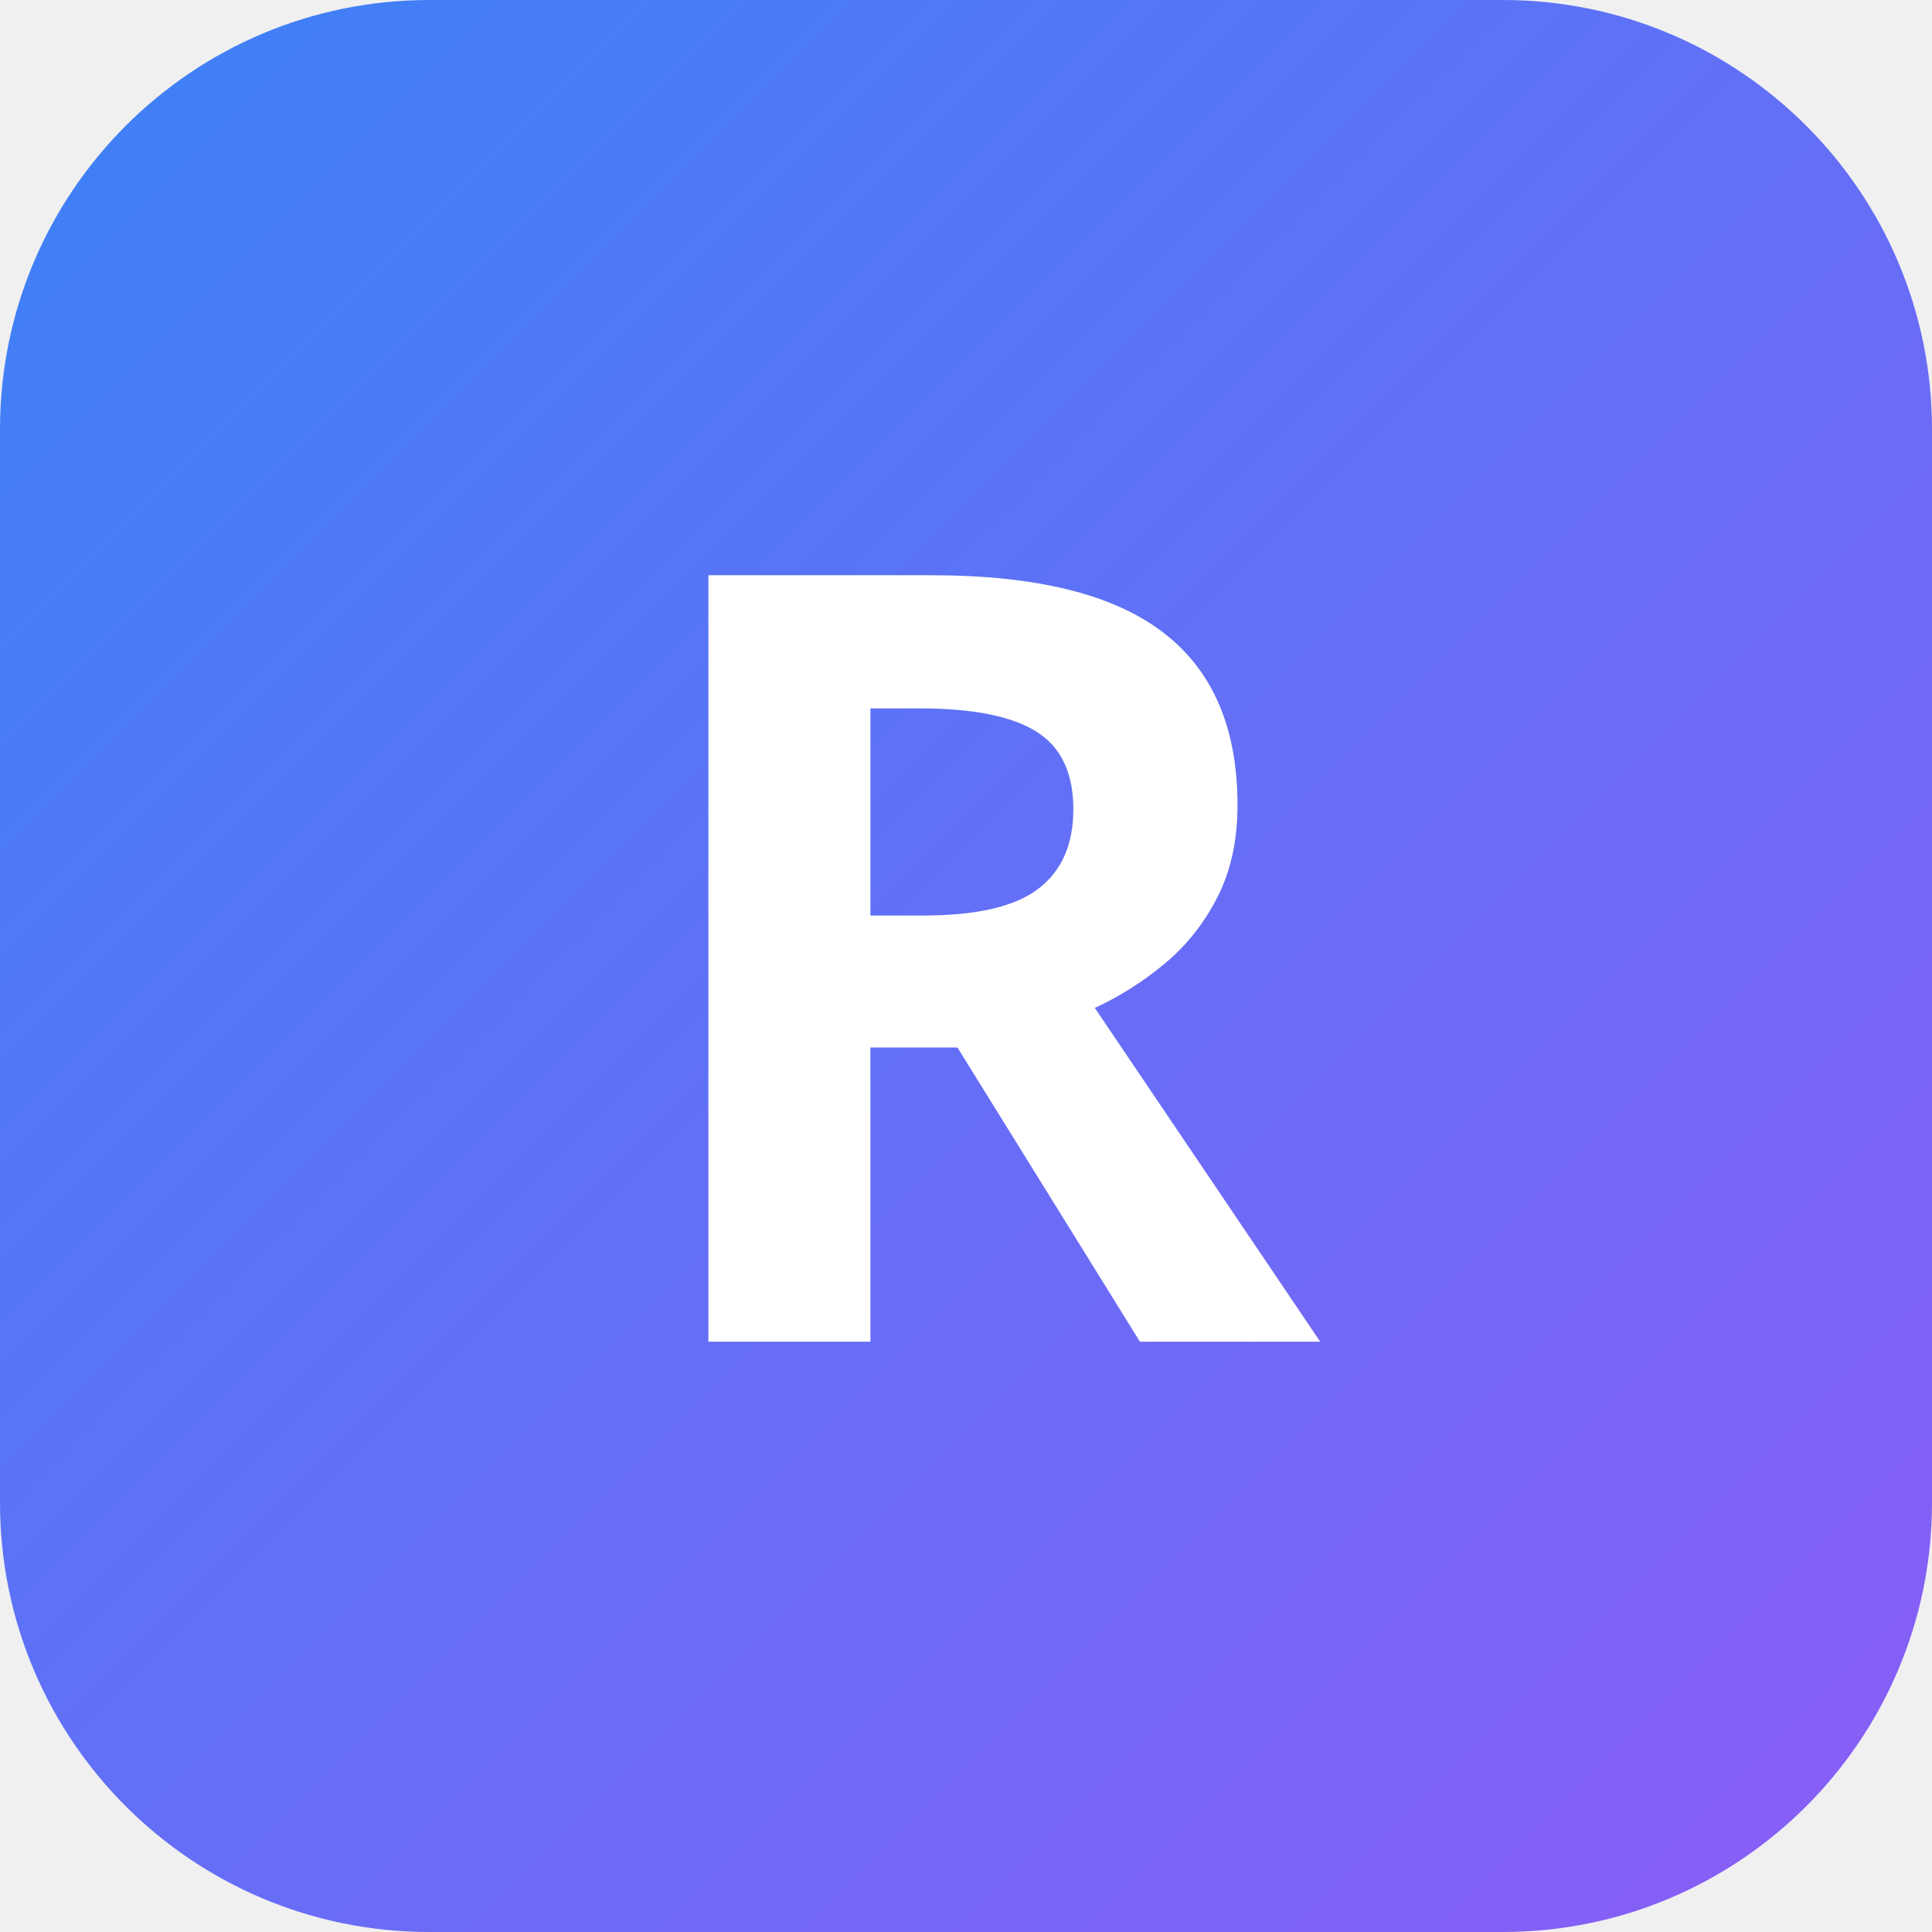
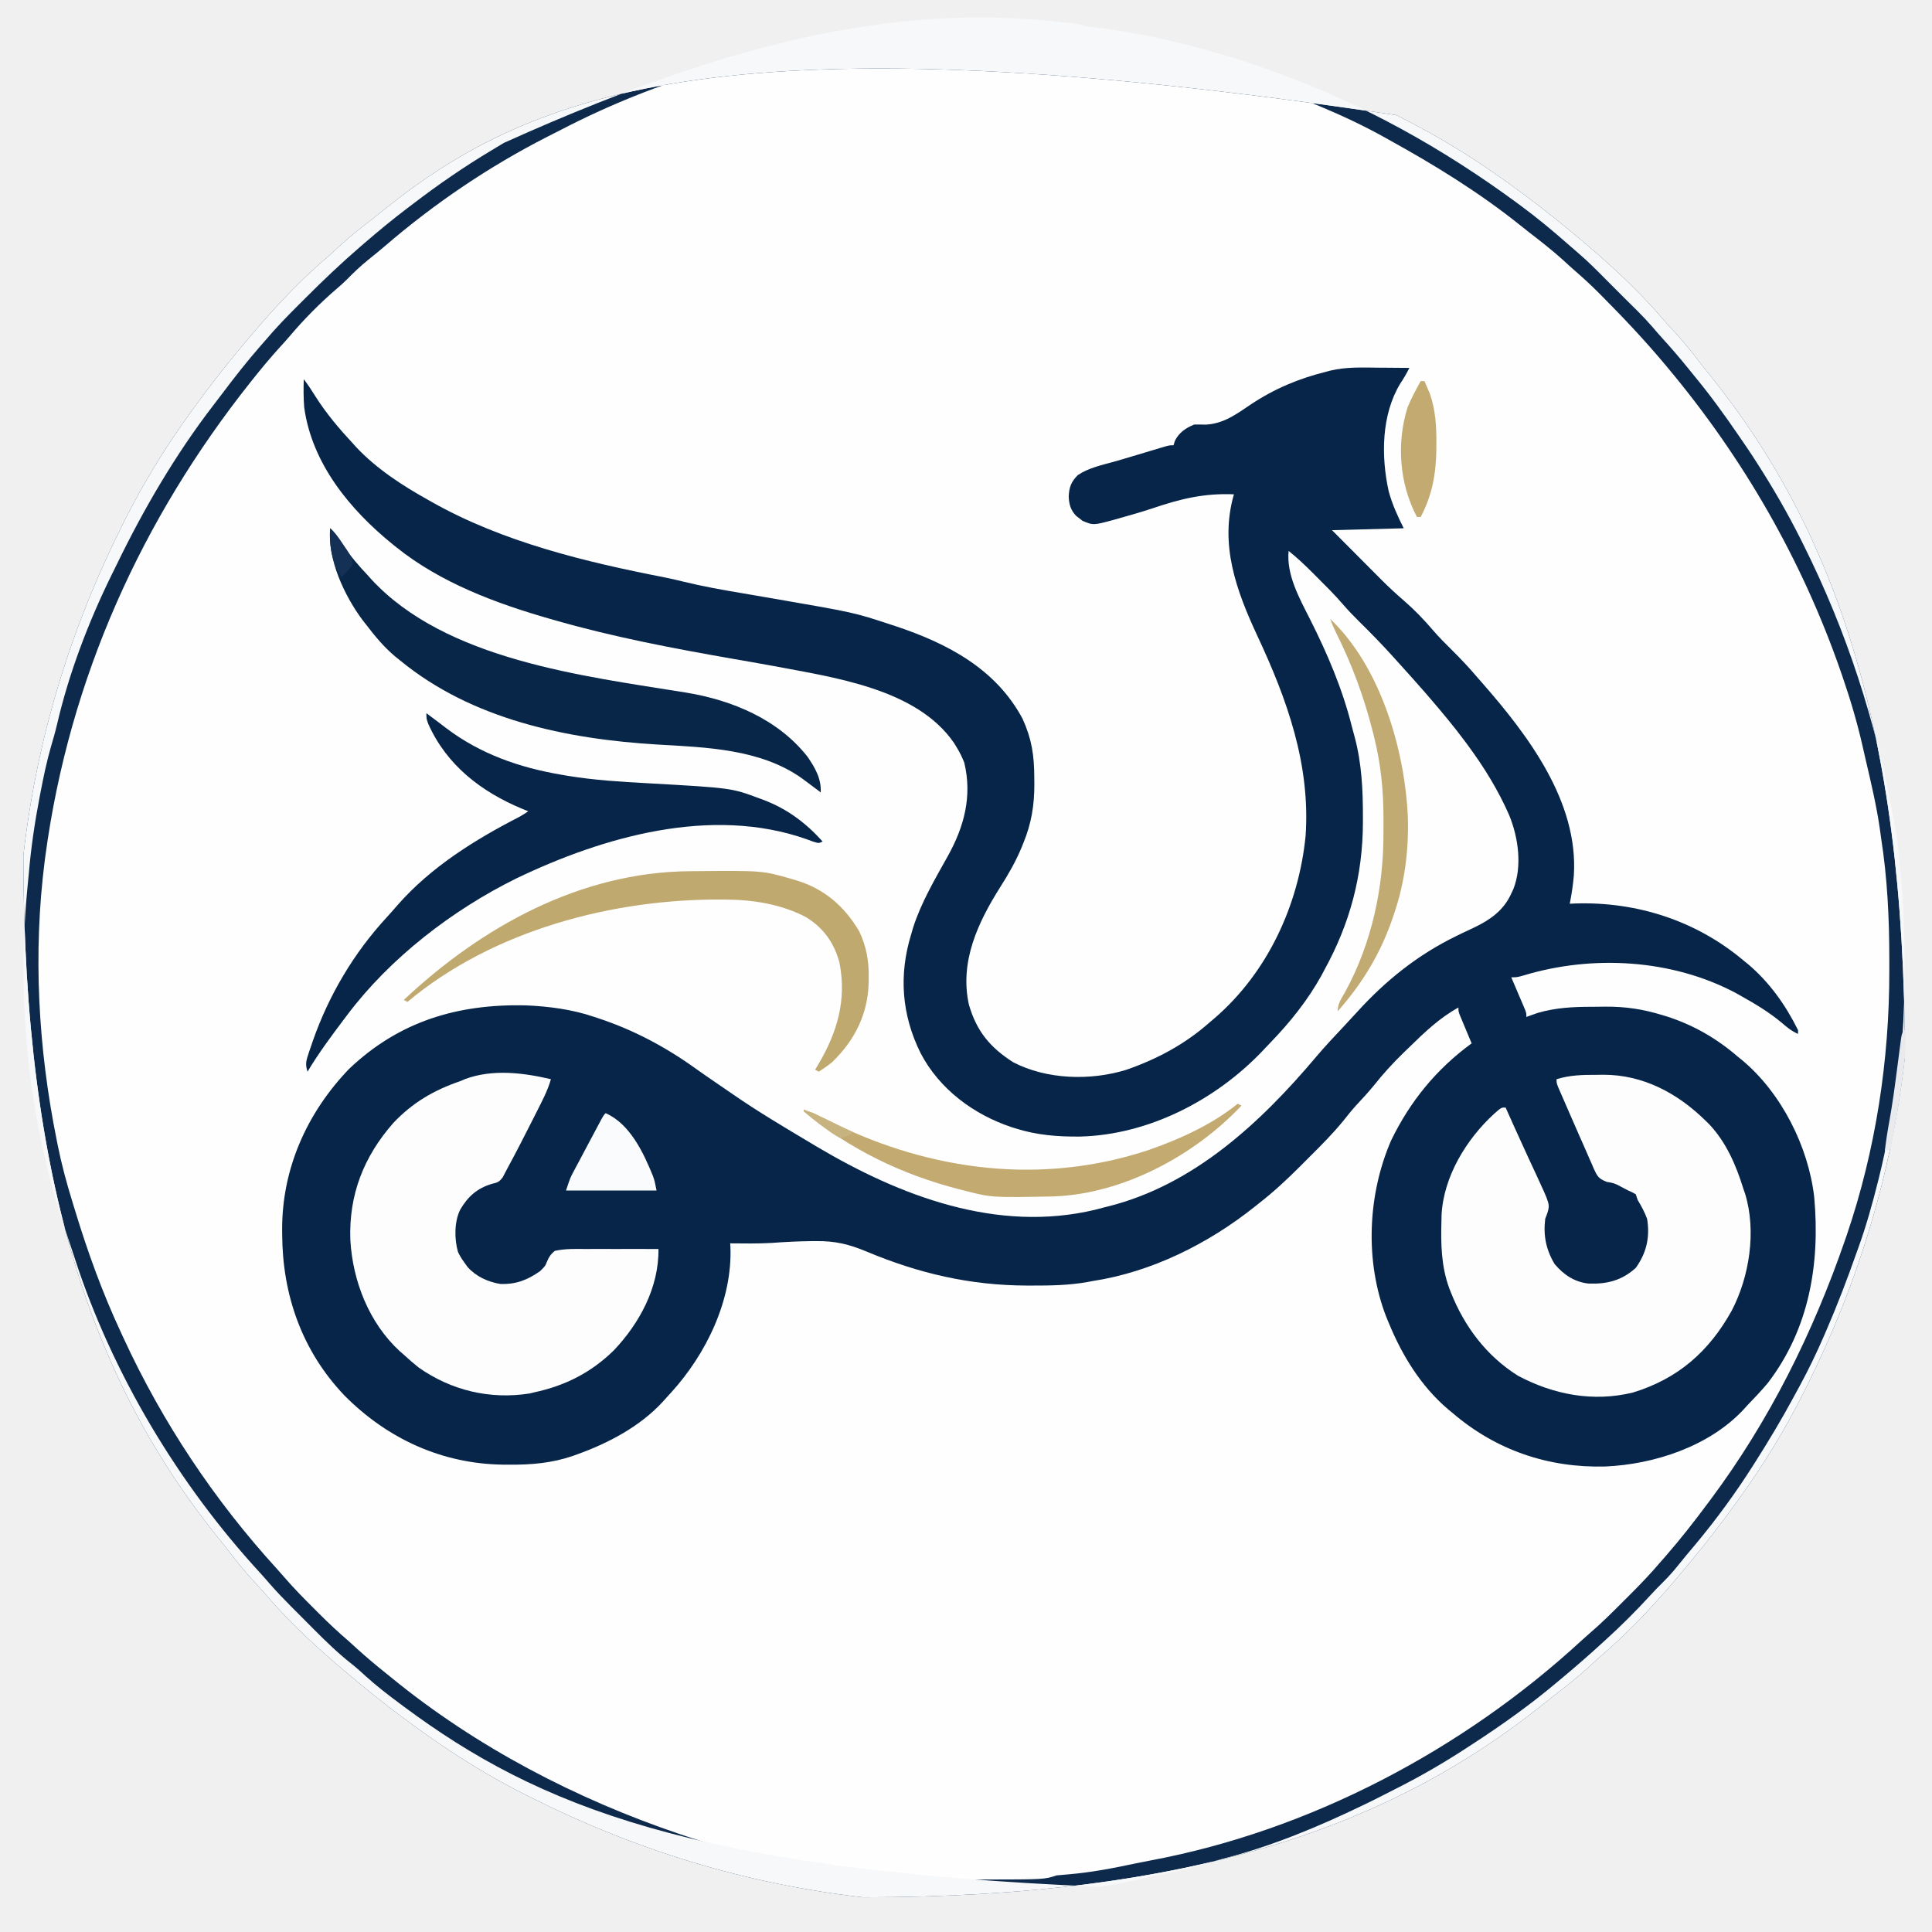
- <svg xmlns="http://www.w3.org/2000/svg" viewBox="0 0 180 180">
-   <defs>
-     <linearGradient id="grad" x1="0%" y1="0%" x2="100%" y2="100%">
-       <stop offset="0%" style="stop-color:#3B82F6;stop-opacity:1" />
-       <stop offset="100%" style="stop-color:#8B5CF6;stop-opacity:1" />
-     </linearGradient>
-   </defs>
-   <rect width="180" height="180" rx="40" fill="url(#grad)" />
-   <text x="90" y="125" font-family="Arial Black, sans-serif" font-size="100" font-weight="900" fill="white" text-anchor="middle">R</text>
+ <svg xmlns="http://www.w3.org/2000/svg" version="1.1" width="1024" height="1024">
+   <path d="M0 0 C0.842 0.42 1.684 0.839 2.551 1.271 C21.907 10.981 40.426 22.356 58 35 C58.747 35.536 59.494 36.072 60.264 36.624 C71.49 44.71 82.385 53.128 93 62 C93.293 62.243 93.293 62.243 94.774 63.474 C111.127 77.095 127.437 91.725 141.242 107.965 C143.353 110.408 145.553 112.759 147.75 115.125 C152.985 120.873 157.757 126.911 162.498 133.069 C164.036 135.046 165.602 136.997 167.176 138.945 C231.163 218.712 269.615 324.201 269.609 499.578 C262.568 561.329 244.807 619.541 217 675 C216.58 675.842 216.161 676.684 215.729 677.551 C206.019 696.907 194.644 715.426 182 733 C181.464 733.747 180.928 734.494 180.376 735.264 C172.29 746.49 163.872 757.385 155 768 C154.757 768.293 154.757 768.293 153.526 769.774 C139.905 786.127 125.275 802.437 109.035 816.242 C106.592 818.353 104.241 820.553 101.875 822.75 C96.127 827.985 90.089 832.757 83.931 837.498 C81.954 839.036 80.003 840.602 78.055 842.176 C-1.712 906.163 -107.201 944.615 -282.578 944.609 C-344.329 937.568 -402.541 919.807 -458 892 C-458.842 891.58 -459.684 891.161 -460.551 890.729 C-479.907 881.019 -498.426 869.644 -516 857 C-516.747 856.464 -517.494 855.928 -518.264 855.376 C-529.49 847.29 -540.385 838.872 -551 830 C-551.586 829.514 -552.171 829.027 -552.774 828.526 C-569.127 814.905 -585.437 800.275 -599.242 784.035 C-601.353 781.592 -603.553 779.241 -605.75 776.875 C-610.985 771.127 -615.757 765.089 -620.498 758.931 C-622.036 756.954 -623.602 755.003 -625.176 753.055 C-689.163 673.288 -727.615 567.799 -727.609 392.422 C-720.568 330.671 -702.807 272.459 -675 217 C-674.58 216.158 -674.161 215.316 -673.729 214.449 C-664.019 195.093 -652.644 176.574 -640 159 C-639.464 158.253 -638.928 157.506 -638.376 156.736 C-630.29 145.51 -621.872 134.615 -613 124 C-612.514 123.414 -612.027 122.829 -611.526 122.226 C-597.905 105.873 -583.275 89.563 -567.035 75.758 C-564.592 73.647 -562.241 71.447 -559.875 69.25 C-554.127 64.015 -548.089 59.243 -541.931 54.502 C-539.954 52.964 -538.003 51.398 -536.055 49.824 C-456.288 -14.163 -350.799 -52.615 0 0 Z " fill="#FEFEFE" transform="translate(740,61)" />
+   <path d="M0 0 C1.592 0.01 3.185 0.019 4.777 0.027 C8.643 0.049 12.509 0.084 16.375 0.125 C14.93 3.079 13.309 5.754 11.5 8.5 C1.522 24.992 1.334 46.97 5.383 65.379 C7.233 72.365 10.154 78.684 13.375 85.125 C0.835 85.455 -11.705 85.785 -24.625 86.125 C-20.217 90.557 -15.807 94.986 -11.393 99.412 C-9.894 100.916 -8.397 102.42 -6.9 103.925 C-4.738 106.1 -2.572 108.271 -0.406 110.441 C0.252 111.105 0.911 111.769 1.59 112.453 C5.473 116.337 9.466 120.032 13.633 123.611 C19.031 128.302 24.05 133.497 28.688 138.938 C31.897 142.696 35.363 146.152 38.875 149.625 C43.591 154.3 48.087 159.051 52.375 164.125 C53.262 165.138 54.15 166.149 55.039 167.16 C79.429 195.009 105.988 230.147 103.55 269.049 C103.122 274.124 102.364 279.129 101.375 284.125 C102.396 284.079 103.417 284.032 104.469 283.984 C137.034 282.982 168.42 293.145 193.375 314.125 C194.245 314.831 195.115 315.538 196.012 316.266 C207.231 325.776 215.893 337.975 222.375 351.125 C222.375 351.785 222.375 352.445 222.375 353.125 C218.91 351.604 216.407 349.54 213.562 347.062 C206.959 341.586 199.852 337.299 192.375 333.125 C191.388 332.568 190.4 332.011 189.383 331.438 C155.509 313.422 113.347 311.126 77.008 322.102 C73.375 323.125 73.375 323.125 70.375 323.125 C70.617 323.69 70.86 324.255 71.109 324.837 C72.202 327.39 73.288 329.945 74.375 332.5 C74.566 332.945 74.566 332.945 75.531 335.195 C75.712 335.621 75.712 335.621 76.625 337.773 C76.96 338.559 77.295 339.344 77.641 340.154 C78.375 342.125 78.375 342.125 78.375 344.125 C78.909 343.932 79.442 343.738 79.992 343.539 C80.737 343.279 81.482 343.018 82.25 342.75 C82.969 342.495 83.689 342.24 84.43 341.977 C94.014 339.205 103.139 338.752 113.059 338.754 C115.475 338.75 117.889 338.714 120.305 338.676 C130.906 338.599 140.249 340.013 150.375 343.125 C151.207 343.377 152.039 343.628 152.896 343.887 C166.952 348.412 179.204 355.479 190.375 365.125 C191.11 365.715 191.845 366.306 192.602 366.914 C213.502 384.269 227.902 412.883 230.957 439.703 C234.116 474.959 228.311 509.46 206.375 538.125 C202.882 542.291 199.146 546.212 195.375 550.125 C194.781 550.782 194.186 551.44 193.574 552.117 C175.371 571.721 146.201 581.267 120.176 582.398 C90.062 583.186 62.353 573.81 39.375 554.125 C38.564 553.46 37.753 552.795 36.918 552.109 C22.489 539.839 12.496 523.529 5.375 506.125 C4.943 505.082 4.511 504.039 4.066 502.965 C-7.293 473.607 -5.781 438.301 6.719 409.539 C16.792 388.775 30.75 371.727 49.375 358.125 C48.87 356.921 48.364 355.717 47.844 354.477 C47.187 352.901 46.531 351.326 45.875 349.75 C45.541 348.956 45.207 348.162 44.863 347.344 C44.547 346.583 44.232 345.823 43.906 345.039 C43.613 344.337 43.32 343.636 43.018 342.913 C42.375 341.125 42.375 341.125 42.375 339.125 C32.322 344.685 24.536 352.154 16.375 360.125 C15.272 361.188 14.169 362.25 13.066 363.312 C7.513 368.715 2.411 374.339 -2.414 380.41 C-5.415 384.095 -8.63 387.561 -11.875 391.031 C-14.23 393.605 -16.371 396.322 -18.539 399.055 C-23.976 405.733 -29.984 411.786 -36.09 417.851 C-37.997 419.747 -39.894 421.654 -41.789 423.562 C-48.758 430.54 -55.83 437.068 -63.625 443.125 C-64.3 443.664 -64.974 444.204 -65.669 444.759 C-90.306 464.382 -120.308 479.352 -151.625 484.125 C-152.498 484.29 -153.371 484.455 -154.27 484.625 C-164.125 486.373 -173.835 486.524 -183.812 486.5 C-184.693 486.499 -185.574 486.498 -186.481 486.497 C-216.454 486.399 -243.61 480.084 -271.254 468.501 C-280.573 464.604 -288.005 462.796 -298.125 462.938 C-299.094 462.944 -300.063 462.95 -301.062 462.957 C-307.948 463.03 -314.772 463.396 -321.641 463.902 C-328.964 464.312 -336.293 464.201 -343.625 464.125 C-343.579 464.771 -343.532 465.417 -343.484 466.082 C-342.408 494.182 -356.344 522.779 -374.898 543.184 C-375.375 543.698 -375.852 544.212 -376.343 544.742 C-377.384 545.865 -378.403 547.01 -379.414 548.16 C-391.487 561.255 -408.267 570.074 -424.812 576 C-425.21 576.143 -425.21 576.143 -427.221 576.868 C-438.079 580.564 -448.834 581.493 -460.25 581.438 C-460.863 581.435 -460.863 581.435 -463.966 581.42 C-496.372 580.99 -525.269 567.737 -548.093 544.734 C-570.575 521.113 -580.921 491.51 -581.062 459.375 C-581.066 459.005 -581.066 459.005 -581.082 457.13 C-581.255 424.672 -568.01 395.005 -545.625 371.688 C-519.103 346.434 -488.089 337.216 -452.156 337.98 C-439.919 338.483 -427.236 340.122 -415.625 344.125 C-414.981 344.336 -414.338 344.547 -413.674 344.764 C-394.766 350.997 -377.667 360.112 -361.549 371.746 C-358.254 374.108 -354.907 376.396 -351.562 378.688 C-351.227 378.918 -351.227 378.918 -349.527 380.083 C-348.193 380.998 -346.859 381.911 -345.525 382.824 C-344.321 383.649 -343.118 384.476 -341.917 385.305 C-328.548 394.528 -314.569 402.81 -300.625 411.125 C-299.651 411.706 -298.678 412.288 -297.674 412.887 C-253.509 439.108 -202.078 458.723 -150.164 446.316 C-148.65 445.923 -147.137 445.526 -145.625 445.125 C-144.891 444.943 -144.157 444.761 -143.401 444.574 C-97.924 433.23 -62.505 400.196 -33.062 365.295 C-28.254 359.62 -23.181 354.21 -18.078 348.801 C-15.835 346.423 -13.616 344.028 -11.422 341.605 C3.812 324.798 20.937 311.099 41.383 301.176 C42.443 300.66 43.503 300.144 44.594 299.613 C46.688 298.604 48.79 297.611 50.9 296.637 C59.269 292.631 66.375 287.563 70.312 278.875 C70.503 278.47 70.503 278.47 71.465 276.422 C76.281 264.268 74.13 249.044 69.291 237.219 C63.472 223.918 55.973 211.788 47.375 200.125 C46.952 199.551 46.529 198.976 46.094 198.384 C39.874 190 33.191 182.026 26.375 174.125 C25.737 173.385 25.099 172.645 24.441 171.883 C19.821 166.569 15.101 161.345 10.375 156.125 C9.553 155.208 8.73 154.292 7.883 153.348 C2.033 146.882 -4.007 140.656 -10.235 134.552 C-13.276 131.554 -16.196 128.516 -18.98 125.277 C-23.157 120.438 -27.658 115.945 -32.188 111.438 C-32.6 111.023 -32.6 111.023 -34.686 108.928 C-38.848 104.772 -43.022 100.788 -47.625 97.125 C-48.908 109.699 -41.887 122.247 -36.351 133.191 C-27.078 151.576 -19.105 170.205 -14.104 190.231 C-13.672 191.941 -13.203 193.641 -12.73 195.34 C-8.848 209.589 -8.21 224.07 -8.25 238.75 C-8.251 239.582 -8.252 240.414 -8.254 241.271 C-8.364 269.27 -15.102 294.53 -28.625 319.125 C-29.165 320.142 -29.705 321.159 -30.262 322.207 C-37.45 335.209 -46.879 346.985 -57.189 357.638 C-58.699 359.201 -60.186 360.784 -61.676 362.367 C-86.451 388.307 -121.921 406.592 -158.098 407.527 C-170.072 407.651 -181.195 406.773 -192.625 403.125 C-193.28 402.916 -193.935 402.707 -194.61 402.492 C-214.658 395.812 -232.723 382.334 -242.637 363.41 C-252.799 342.941 -254.323 321.801 -247.625 300.125 C-247.309 299.034 -246.993 297.944 -246.668 296.82 C-242.371 283.4 -235.041 271.032 -228.207 258.77 C-219.577 243.242 -215.261 227.054 -219.543 209.324 C-220.695 206.389 -221.974 203.807 -223.625 201.125 C-224.071 200.395 -224.517 199.666 -224.977 198.914 C-244.809 169.996 -288.971 164.172 -320.625 158.125 C-327.908 156.782 -335.205 155.52 -342.5 154.25 C-373.777 148.799 -405.07 142.835 -435.625 134.125 C-436.71 133.817 -437.794 133.51 -438.912 133.193 C-467.688 124.935 -497.041 114.08 -520.625 95.125 C-521.184 94.678 -521.742 94.23 -522.318 93.77 C-545.005 75.43 -565.284 50.929 -569.391 21.031 C-569.792 16.058 -569.784 11.109 -569.625 6.125 C-567.338 9.08 -565.338 12.134 -563.375 15.312 C-557.64 24.359 -550.91 32.29 -543.625 40.125 C-543.046 40.77 -542.467 41.414 -541.871 42.078 C-531.059 53.591 -517.353 62.493 -503.625 70.125 C-502.971 70.496 -502.317 70.867 -501.643 71.249 C-464.155 92.414 -420.406 102.953 -378.5 111.125 C-375.066 111.797 -371.676 112.599 -368.279 113.438 C-358.079 115.931 -347.804 117.763 -337.453 119.503 C-332.382 120.357 -327.314 121.234 -322.246 122.109 C-321.745 122.196 -321.745 122.196 -319.212 122.633 C-277.968 129.765 -277.968 129.765 -258.625 136.125 C-257.72 136.421 -256.814 136.718 -255.881 137.023 C-228.435 146.156 -202.725 159.648 -188.625 186.125 C-183.765 196.829 -182.444 205.601 -182.438 217.25 C-182.425 218.423 -182.413 219.596 -182.4 220.805 C-182.382 231.931 -183.959 241.583 -188.188 251.875 C-188.537 252.736 -188.886 253.598 -189.246 254.485 C-192.347 261.894 -196.201 268.606 -200.514 275.36 C-212.318 294.104 -222.043 314.743 -217.12 337.457 C-213.139 351.499 -205.926 360.302 -193.625 368.125 C-175.881 377.355 -152.622 378.027 -133.625 372.125 C-117.337 366.472 -102.569 358.574 -89.625 347.125 C-88.659 346.304 -87.694 345.483 -86.699 344.637 C-58.645 320.354 -42.254 284.69 -38.625 248.125 C-36.042 210.363 -48.384 175.965 -64.119 142.3 C-75.387 118.089 -84.316 93.861 -76.625 67.125 C-92.698 66.462 -105.123 69.576 -120.383 74.754 C-125.567 76.462 -130.807 77.964 -136.062 79.438 C-136.986 79.704 -137.91 79.971 -138.862 80.246 C-151.111 83.619 -151.111 83.619 -156.867 81.172 C-157.137 80.958 -157.137 80.958 -158.5 79.875 C-159.054 79.457 -159.609 79.04 -160.18 78.609 C-163.124 75.585 -163.982 72.53 -164.188 68.375 C-163.997 63.403 -162.89 60.437 -159.34 56.922 C-153.697 53.187 -147.118 51.723 -140.647 49.964 C-137.232 49.016 -133.842 48.001 -130.449 46.977 C-125.655 45.531 -120.861 44.085 -116.059 42.664 C-115.059 42.367 -114.059 42.07 -113.029 41.764 C-110.625 41.125 -110.625 41.125 -108.625 41.125 C-108.512 40.754 -108.512 40.754 -107.938 38.875 C-105.835 34.469 -102.101 31.906 -97.625 30.125 C-95.583 30.105 -93.541 30.132 -91.5 30.188 C-82.016 29.664 -75.381 24.679 -67.682 19.498 C-55.193 11.16 -42.183 5.725 -27.625 2.125 C-27.289 2.034 -27.289 2.034 -25.589 1.572 C-17.159 -0.46 -8.608 -0.095 0 0 Z " fill="#062548" transform="translate(730.625,194.875)" />
+   <path d="M0 0 C0.842 0.42 1.684 0.839 2.551 1.271 C21.907 10.981 40.426 22.356 58 35 C58.747 35.536 59.494 36.072 60.264 36.624 C71.49 44.71 82.385 53.128 93 62 C93.293 62.243 93.293 62.243 94.774 63.474 C111.127 77.095 127.437 91.725 141.242 107.965 C143.353 110.408 145.553 112.759 147.75 115.125 C152.985 120.873 157.757 126.911 162.498 133.069 C164.036 135.046 165.602 136.997 167.176 138.945 C231.163 218.712 269.615 324.201 269.609 499.578 C262.568 561.329 244.807 619.541 217 675 C216.58 675.842 216.161 676.684 215.729 677.551 C206.019 696.907 194.644 715.426 182 733 C181.464 733.747 180.928 734.494 180.376 735.264 C172.29 746.49 163.872 757.385 155 768 C154.757 768.293 154.757 768.293 153.526 769.774 C139.905 786.127 125.275 802.437 109.035 816.242 C106.592 818.353 104.241 820.553 101.875 822.75 C96.127 827.985 90.089 832.757 83.931 837.498 C81.954 839.036 80.003 840.602 78.055 842.176 C-1.712 906.163 -107.201 944.615 -282.578 944.609 C-344.329 937.568 -402.541 919.807 -458 892 C-458.842 891.58 -459.684 891.161 -460.551 890.729 C-479.907 881.019 -498.426 869.644 -516 857 C-516.747 856.464 -517.494 855.928 -518.264 855.376 C-529.49 847.29 -540.385 838.872 -551 830 C-551.586 829.514 -552.171 829.027 -552.774 828.526 C-569.127 814.905 -585.437 800.275 -599.242 784.035 C-601.353 781.592 -603.553 779.241 -605.75 776.875 C-610.985 771.127 -615.757 765.089 -620.498 758.931 C-622.036 756.954 -623.602 755.003 -625.176 753.055 C-689.163 673.288 -727.615 567.799 -727.609 392.422 C-720.568 330.671 -702.807 272.459 -675 217 C-674.58 216.158 -674.161 215.316 -673.729 214.449 C-664.019 195.093 -652.644 176.574 -640 159 C-639.464 158.253 -638.928 157.506 -638.376 156.736 C-630.29 145.51 -621.872 134.615 -613 124 C-612.514 123.414 -612.027 122.829 -611.526 122.226 C-597.905 105.873 -583.275 89.563 -567.035 75.758 C-564.592 73.647 -562.241 71.447 -559.875 69.25 C-554.127 64.015 -548.089 59.243 -541.931 54.502 C-539.954 52.964 -538.003 51.398 -536.055 49.824 C-456.288 -14.163 -350.799 -52.615 0 0 Z M-275 -41 C-275.512 -40.952 -275.512 -40.952 -278.104 -40.708 C-335.163 -35.19 -392.094 -18.527 -442.93 7.928 C-445.247 9.128 -447.574 10.304 -449.902 11.48 C-480.738 27.194 -509.782 46.856 -536.004 69.441 C-538.898 71.913 -541.844 74.305 -544.812 76.688 C-548.839 79.961 -552.521 83.408 -556.133 87.129 C-557.878 88.877 -559.675 90.471 -561.562 92.062 C-570.417 99.687 -578.866 108.2 -586.406 117.125 C-588.343 119.404 -590.359 121.603 -592.375 123.812 C-597.102 129.064 -601.603 134.47 -606 140 C-606.517 140.65 -607.034 141.3 -607.567 141.97 C-664.221 213.417 -703.284 297.91 -716 393 C-716.096 393.745 -716.192 394.49 -716.292 395.258 C-722.56 444.381 -719.745 494.57 -710 543 C-709.904 543.485 -709.904 543.485 -709.417 545.94 C-707.394 556.016 -704.746 565.86 -701.717 575.677 C-701.178 577.424 -700.644 579.172 -700.114 580.92 C-693.413 602.913 -685.712 624.15 -676 645 C-675.523 646.036 -675.046 647.072 -674.555 648.14 C-653.9 692.888 -626.479 734.072 -593.266 770.488 C-592.011 771.879 -590.763 773.277 -589.545 774.7 C-584.486 780.596 -579.065 786.083 -573.562 791.562 C-572.66 792.469 -571.757 793.376 -570.826 794.311 C-565.712 799.418 -560.488 804.299 -555 809 C-553.392 810.454 -551.788 811.912 -550.188 813.375 C-545.457 817.634 -540.615 821.718 -535.639 825.687 C-534.501 826.598 -533.369 827.516 -532.24 828.438 C-487.429 865.016 -434.624 892.488 -380 911 C-379.589 911.14 -379.589 911.14 -377.509 911.85 C-352.857 920.179 -327.597 925.587 -302 930 C-301.517 930.085 -301.517 930.085 -299.075 930.516 C-276.053 934.53 -252.761 935.326 -229.434 935.206 C-225.71 935.187 -221.986 935.185 -218.262 935.186 C-186.418 935.139 -186.418 935.139 -180 933 C-177.967 932.807 -175.933 932.618 -173.896 932.456 C-161.711 931.462 -149.928 929.159 -137.982 926.622 C-135.239 926.05 -132.492 925.513 -129.738 924.996 C-45.505 909.153 35.531 866.336 98.27 808.484 C99.724 807.161 101.184 805.843 102.679 804.566 C108.556 799.542 114.021 794.131 119.473 788.657 C121.06 787.065 122.652 785.479 124.244 783.893 C129.707 778.434 135.005 772.894 140 767 C140.949 765.917 141.899 764.834 142.852 763.754 C150.653 754.81 157.915 745.518 165 736 C165.532 735.289 166.065 734.577 166.613 733.844 C197.816 692.003 221.039 645.256 238 596 C238.136 595.606 238.136 595.606 238.823 593.615 C254.131 548.654 261.439 500.878 261.378 453.501 C261.375 451.412 261.376 449.323 261.376 447.234 C261.367 425.598 260.345 404.397 257 383 C256.757 381.266 256.516 379.532 256.277 377.797 C254.503 365.527 251.574 353.423 248.776 341.356 C248.284 339.226 247.797 337.094 247.317 334.96 C244.442 322.187 240.76 309.807 236.5 297.438 C236.386 297.107 236.386 297.107 235.811 295.434 C215.385 236.352 184.09 181.922 144 134 C143.503 133.404 143.006 132.808 142.494 132.193 C131.945 119.584 120.721 107.649 109.125 96 C108.436 95.306 107.747 94.612 107.036 93.897 C103.079 89.952 99.013 86.191 94.782 82.541 C92.603 80.657 90.491 78.704 88.375 76.75 C82.743 71.669 76.798 67.041 70.801 62.403 C69.053 61.041 67.319 59.663 65.59 58.277 C43.826 40.871 20.37 26.448 -4 13 C-4.75 12.581 -5.499 12.162 -6.271 11.731 C-28.14 -0.467 -51.53 -9.424 -75 -18 C-75.825 -18.308 -76.649 -18.616 -77.499 -18.933 C-139.246 -41.892 -209.842 -47.451 -275 -41 Z " fill="#0D2A4D" transform="translate(740,61)" />
+   <path d="M0 0 C0.58 -0.008 0.58 -0.008 3.514 -0.049 C24.612 -0.061 42.869 9.749 57.688 24.312 C58.314 24.926 58.94 25.54 59.586 26.172 C68.62 35.738 73.856 47.904 77.688 60.312 C78.007 61.239 78.327 62.166 78.656 63.121 C84.672 82.757 80.949 107.009 71.531 124.988 C59.468 146.737 42.901 161.167 19.09 168.406 C-1.92 173.523 -22.838 169.527 -41.668 159.531 C-58.329 149.143 -70.168 133.443 -77.312 115.312 C-77.608 114.567 -77.903 113.822 -78.207 113.055 C-82.456 101.376 -82.678 89.568 -82.312 77.312 C-82.294 76.321 -82.276 75.33 -82.258 74.309 C-81.223 53.889 -69.077 34.101 -54.375 20.625 C-50.611 17.312 -50.611 17.312 -48.312 17.312 C-48.051 17.895 -48.051 17.895 -46.73 20.844 C-45.987 22.5 -45.244 24.156 -44.5 25.812 C-44.103 26.697 -43.707 27.581 -43.298 28.491 C-41.018 33.564 -38.712 38.623 -36.371 43.668 C-35.883 44.722 -35.395 45.777 -34.892 46.863 C-33.943 48.911 -32.989 50.956 -32.032 53 C-24.814 68.588 -24.814 68.588 -26.125 73.125 C-26.517 74.177 -26.909 75.229 -27.312 76.312 C-28.396 85.154 -26.896 92.652 -22.312 100.312 C-17.533 105.952 -11.802 109.841 -4.336 110.625 C5.484 110.993 13.315 108.985 20.688 102.312 C26.431 94.264 28.256 86.052 26.688 76.312 C25.369 72.716 23.65 69.588 21.688 66.312 C21.357 65.322 21.028 64.332 20.688 63.312 C18.863 62.25 18.863 62.25 16.688 61.312 C16.062 60.982 15.437 60.653 14.793 60.312 C14.16 59.982 13.527 59.653 12.875 59.312 C12.25 58.982 11.625 58.653 10.98 58.312 C8.688 57.312 8.688 57.312 5.306 56.737 C0.988 55.037 0.318 53.845 -1.544 49.804 C-1.702 49.426 -1.702 49.426 -2.504 47.516 C-2.857 46.73 -3.21 45.945 -3.574 45.136 C-4.699 42.621 -5.787 40.093 -6.875 37.562 C-7.609 35.907 -8.345 34.252 -9.084 32.598 C-10.862 28.6 -12.608 24.589 -14.338 20.57 C-15.277 18.396 -16.224 16.226 -17.175 14.057 C-17.73 12.783 -18.285 11.509 -18.84 10.234 C-19.321 9.132 -19.801 8.029 -20.297 6.894 C-21.312 4.312 -21.312 4.312 -21.312 2.312 C-14.18 0.105 -7.433 -0.02 0 0 Z " fill="#FDFDFE" transform="translate(846.3125,569.6875)" />
+   <path d="M0 0 C-1.737 6.09 -4.651 11.561 -7.5 17.188 C-8.031 18.242 -8.562 19.297 -9.109 20.384 C-13.648 29.371 -18.228 38.345 -23.025 47.198 C-23.873 48.766 -24.697 50.347 -25.516 51.93 C-27.289 54.404 -28.265 54.77 -31.188 55.438 C-39.04 57.736 -44.01 62.156 -48.09 69.168 C-51.256 75.54 -51.226 84.788 -49.246 91.59 C-48.283 93.558 -47.302 95.239 -46 97 C-45.407 97.826 -44.814 98.653 -44.203 99.504 C-39.753 104.546 -33.458 107.427 -26.863 108.52 C-18.455 108.81 -12.565 106.468 -5.75 101.75 C-3 99 -3 99 -2.22 97.017 C-1.141 94.339 -0.208 92.891 2 91 C7.503 89.783 12.95 89.926 18.562 90 C20.148 89.993 21.734 89.982 23.32 89.967 C27.185 89.94 31.049 89.956 34.914 89.987 C37.862 90.005 40.81 89.986 43.758 89.965 C48.173 89.938 52.585 89.951 57 90 C57.256 110.338 47.03 129.295 33.293 143.766 C21.123 155.624 7.503 162.481 -9 166 C-9.764 166.191 -10.529 166.382 -11.316 166.578 C-32.311 169.879 -52.886 164.972 -70.168 152.762 C-72.878 150.597 -75.452 148.352 -78 146 C-78.692 145.399 -79.384 144.799 -80.098 144.18 C-96.408 129.199 -105.112 106.914 -106.312 85.148 C-107.145 61.284 -99.281 41.139 -83.543 23.199 C-73.34 12.399 -62.028 5.804 -48 1 C-47.185 0.651 -46.371 0.301 -45.531 -0.059 C-30.996 -5.465 -14.689 -3.456 0 0 Z " fill="#FDFDFE" transform="translate(292,572)" />
+   <path d="M0 0 C0.842 0.42 1.684 0.839 2.551 1.271 C21.907 10.981 40.426 22.356 58 35 C58.747 35.536 59.494 36.072 60.264 36.624 C71.49 44.71 82.385 53.128 93 62 C93.293 62.243 93.293 62.243 94.774 63.474 C111.127 77.095 127.437 91.725 141.242 107.965 C143.353 110.408 145.553 112.759 147.75 115.125 C152.985 120.873 157.757 126.911 162.498 133.069 C164.036 135.046 165.602 136.997 167.176 138.945 C231.163 218.712 269.615 324.201 269.609 499.578 C262.568 561.329 244.807 619.541 217 675 C216.58 675.842 216.161 676.684 215.729 677.551 C206.019 696.907 194.644 715.426 182 733 C181.464 733.747 180.928 734.494 180.376 735.264 C172.29 746.49 163.872 757.385 155 768 C154.757 768.293 154.757 768.293 153.526 769.774 C139.905 786.127 125.275 802.437 109.035 816.242 C106.592 818.353 104.241 820.553 101.875 822.75 C96.127 827.985 90.089 832.757 83.931 837.498 C81.954 839.036 80.003 840.602 78.055 842.176 C-1.712 906.163 -107.201 944.615 -282.578 944.609 C-344.329 937.568 -402.541 919.807 -458 892 C-458.842 891.58 -459.684 891.161 -460.551 890.729 C-479.907 881.019 -498.426 869.644 -516 857 C-516.747 856.464 -517.494 855.928 -518.264 855.376 C-529.49 847.29 -540.385 838.872 -551 830 C-551.586 829.514 -552.171 829.027 -552.774 828.526 C-569.127 814.905 -585.437 800.275 -599.242 784.035 C-601.353 781.592 -603.553 779.241 -605.75 776.875 C-610.985 771.127 -615.757 765.089 -620.498 758.931 C-622.036 756.954 -623.602 755.003 -625.176 753.055 C-689.163 673.288 -727.615 567.799 -727.609 392.422 C-720.568 330.671 -702.807 272.459 -675 217 C-674.58 216.158 -674.161 215.316 -673.729 214.449 C-664.019 195.093 -652.644 176.574 -640 159 C-639.464 158.253 -638.928 157.506 -638.376 156.736 C-630.29 145.51 -621.872 134.615 -613 124 C-612.514 123.414 -612.027 122.829 -611.526 122.226 C-597.905 105.873 -583.275 89.563 -567.035 75.758 C-564.592 73.647 -562.241 71.447 -559.875 69.25 C-554.127 64.015 -548.089 59.243 -541.931 54.502 C-539.954 52.964 -538.003 51.398 -536.055 49.824 C-456.288 -14.163 -350.799 -52.615 0 0 Z M-472.904 14.723 C-475.091 16.056 -477.289 17.37 -479.488 18.684 C-493.909 27.337 -507.648 36.772 -521 47 C-522.047 47.79 -523.093 48.58 -524.172 49.395 C-532.013 55.334 -539.551 61.577 -547 68 C-547.717 68.615 -548.433 69.23 -549.172 69.863 C-559.214 78.557 -568.831 87.664 -578.202 97.072 C-579.826 98.701 -581.454 100.324 -583.084 101.947 C-588.6 107.459 -593.958 113.046 -599 119 C-599.949 120.083 -600.899 121.166 -601.852 122.246 C-609.072 130.524 -615.813 139.104 -622.406 147.887 C-623.935 149.913 -625.48 151.925 -627.031 153.934 C-646.937 179.841 -663.799 208.658 -678.045 238.038 C-678.981 239.962 -679.934 241.877 -680.887 243.793 C-693.176 268.839 -703.495 295.865 -709.797 323.066 C-710.7 326.929 -711.79 330.713 -712.918 334.516 C-715.266 342.657 -716.965 350.873 -718.562 359.188 C-718.714 359.97 -718.866 360.753 -719.022 361.56 C-721.592 374.924 -723.547 388.262 -724.724 401.827 C-724.998 404.973 -725.307 408.115 -725.617 411.258 C-731.12 470.689 -724.876 532.335 -706 589 C-705.538 590.401 -705.075 591.802 -704.613 593.203 C-703.421 596.806 -702.211 600.403 -701 604 C-700.786 604.664 -700.572 605.329 -700.352 606.013 C-680.565 666.965 -645.493 725.559 -602.16 772.629 C-600.341 774.626 -598.572 776.651 -596.807 778.695 C-593.315 782.69 -589.669 786.492 -585.922 790.246 C-585.27 790.902 -584.618 791.557 -583.946 792.232 C-582.576 793.607 -581.204 794.981 -579.832 796.354 C-577.764 798.424 -575.704 800.502 -573.645 802.58 C-567.124 809.127 -560.614 815.445 -553.329 821.145 C-550.823 823.141 -548.475 825.261 -546.125 827.438 C-540.364 832.666 -534.239 837.365 -528 842 C-527.675 842.242 -527.675 842.242 -526.032 843.468 C-454.696 896.487 -371.943 930.056 -157.07 939.016 C-148.22 937.66 -139.467 936.066 -130.824 933.707 C-127.349 932.837 -123.84 932.238 -120.312 931.625 C-113.196 930.355 -106.379 928.482 -99.477 926.352 C-96.508 925.437 -93.533 924.604 -90.523 923.836 C-65.646 917.369 -41.124 907.157 -18 896 C-17.333 895.679 -16.666 895.358 -15.979 895.027 C-12.013 893.105 -8.078 891.126 -4.159 889.108 C-2.634 888.325 -1.105 887.548 0.425 886.774 C13.435 880.198 25.817 873 38 865 C38.748 864.514 39.497 864.028 40.268 863.528 C56.138 853.227 71.556 842.235 86 830 C87.066 829.108 88.132 828.216 89.199 827.324 C95.926 821.686 102.533 815.936 109 810 C109.274 809.751 109.274 809.751 110.663 808.49 C119.098 800.822 127.093 792.89 134.781 784.473 C137.005 782.042 139.291 779.697 141.637 777.383 C144.385 774.657 146.895 771.84 149.312 768.812 C152.366 765.015 155.466 761.272 158.625 757.562 C169.616 744.38 179.8 730.488 189 716 C189.251 715.605 189.251 715.605 190.522 713.606 C197.59 702.446 204.376 691.16 210.639 679.527 C211.694 677.567 212.76 675.613 213.83 673.66 C218.62 664.867 222.899 655.938 226.875 646.75 C227.173 646.066 227.47 645.383 227.777 644.678 C233.732 630.977 239.038 617.092 244 603 C244.16 602.557 244.16 602.557 244.97 600.316 C249.08 588.947 252.308 577.405 255.25 565.688 C255.417 565.025 255.584 564.363 255.756 563.681 C257.923 555.036 259.758 546.373 261.341 537.605 C261.86 534.765 262.422 531.945 263.023 529.121 C268.152 503.462 269.487 477.544 269.438 451.438 C269.437 450.207 269.437 448.976 269.437 447.708 C269.407 431.989 268.729 416.421 267.259 400.771 C267.081 398.864 266.909 396.957 266.744 395.049 C266.34 390.413 265.912 385.822 265.109 381.234 C265.022 380.734 265.022 380.734 264.58 378.201 C264.389 377.145 264.197 376.088 264 375 C263.897 374.428 263.897 374.428 263.373 371.533 C254.106 321.144 238.884 273.892 216 228 C215.507 227.011 215.015 226.022 214.507 225.002 C207.411 210.849 199.579 197.305 191 184 C190.653 183.46 190.653 183.46 188.895 180.727 C186.966 177.791 184.993 174.892 183 172 C182.504 171.275 182.008 170.55 181.498 169.803 C174.157 159.084 166.607 148.65 158.339 138.627 C157.072 137.088 155.821 135.536 154.57 133.984 C150.235 128.614 145.753 123.419 141.102 118.32 C139.277 116.306 137.509 114.259 135.75 112.188 C130.958 106.675 125.688 101.61 120.496 96.479 C117.366 93.384 114.26 90.265 111.168 87.133 C106.343 82.255 101.534 77.409 96.305 72.961 C94.397 71.338 92.512 69.695 90.633 68.039 C82.655 61.025 74.552 54.311 66 48 C65.315 47.495 64.631 46.989 63.925 46.469 C25.152 17.965 -16.709 -5.525 -62 -22 C-62.957 -22.351 -63.915 -22.701 -64.901 -23.062 C-81.063 -28.968 -97.272 -33.941 -114 -38 C-114.543 -38.132 -114.543 -38.132 -117.29 -38.798 C-132.109 -42.347 -146.818 -45.1 -161.977 -46.706 C-164 -47 -164 -47 -167 -48 C-248.538 -59.12 -335.05 -47.444 -472.904 14.723 Z " fill="#F7F8F9" transform="translate(740,61)" />
+   <path d="M0 0 C0.45 0.34 0.9 0.681 1.363 1.031 C2.755 2.08 4.15 3.123 5.547 4.164 C7.192 5.396 8.828 6.641 10.453 7.898 C28.537 21.596 49.175 28.803 71.426 32.605 C72.673 32.819 73.921 33.033 75.206 33.253 C89.098 35.509 103.024 36.366 117.062 37.125 C161.73 39.635 161.73 39.635 176.375 45.125 C177.195 45.424 178.016 45.724 178.861 46.032 C191.38 50.824 201.013 58.082 210 68 C208 69 208 69 205.086 68.109 C204.474 67.885 204.474 67.885 201.375 66.75 C151.057 49.076 93.787 65.438 47.646 87.587 C13.799 104.302 -19.211 129.692 -42 160 C-42.532 160.704 -43.064 161.408 -43.613 162.134 C-50.44 171.19 -57.175 180.256 -63 190 C-64.062 186.774 -63.932 184.894 -62.883 181.684 C-62.61 180.847 -62.338 180.01 -62.058 179.148 C-61.75 178.253 -61.442 177.359 -61.125 176.438 C-60.807 175.505 -60.489 174.573 -60.161 173.612 C-51.678 149.44 -38.492 127.153 -21.125 108.309 C-19.164 106.178 -17.263 104.008 -15.375 101.812 C2.357 81.57 25.588 67.124 49.305 54.926 C50.923 54.042 52.466 53.023 54 52 C53.492 51.794 53.492 51.794 50.922 50.75 C29.166 41.714 10.847 27.689 1.031 5.785 C0 3 0 3 0 0 Z " fill="#072548" transform="translate(226,378)" />
+   <path d="M0 0 C2.792 2.527 4.616 5.392 6.625 8.562 C10.593 14.587 15.025 19.794 20 25 C20.577 25.652 21.155 26.305 21.75 26.977 C61.241 69.817 134.123 78.283 188.656 87.09 C213.116 91.107 237.498 101.275 253.051 121.156 C257.034 126.967 260.399 132.812 260 140 C259.527 139.636 259.054 139.273 258.566 138.898 C256.392 137.245 254.2 135.619 252 134 C251.326 133.497 250.652 132.995 249.957 132.477 C228.055 116.944 199.31 116.114 173.395 114.617 C125.202 111.722 75.111 101.34 37 70 C36.12 69.291 35.239 68.582 34.332 67.852 C28.434 62.878 23.682 57.11 19 51 C18.381 50.209 17.762 49.417 17.125 48.602 C7.497 35.663 -1.494 16.436 0 0 Z " fill="#072648" transform="translate(175,280)" />
+   <path d="M0 0 C0.861 -0.01 1.721 -0.019 2.608 -0.03 C38.939 -0.357 38.939 -0.357 54.707 4.238 C55.358 4.426 56.009 4.613 56.679 4.806 C71.654 9.339 82.296 18.615 90.129 31.883 C93.881 39.861 95.242 47.266 95.145 56.051 C95.141 56.532 95.141 56.532 95.122 58.968 C94.735 75.74 87.733 89.67 75.707 101.238 C73.435 103.086 71.18 104.66 68.707 106.238 C68.047 105.908 67.387 105.578 66.707 105.238 C67.31 104.234 67.914 103.23 68.535 102.195 C78.491 85.287 83.505 68.312 79.645 48.488 C76.867 37.973 71.059 29.82 61.707 24.238 C48.816 17.536 34.099 15.127 19.676 15.035 C18.931 15.028 18.186 15.021 17.419 15.014 C-40.396 14.588 -104.005 31.289 -149.293 69.238 C-149.953 68.908 -150.613 68.578 -151.293 68.238 C-110.073 29.545 -57.952 0.547 0 0 Z " fill="#C0A96F" transform="translate(365.293,461.7617)" />
+   <path d="M0 0 C0.33 0.165 0.33 0.165 2 1 C-22.873 27.401 -60.684 47.777 -97.439 49.126 C-130.345 49.77 -130.345 49.77 -145 46 C-145.45 45.887 -145.45 45.887 -147.725 45.316 C-177.986 37.54 -205.931 24.022 -230 4 C-226.454 4 -224.829 4.923 -221.68 6.527 C-220.6 7.068 -219.52 7.609 -218.408 8.166 C-217.242 8.75 -216.076 9.335 -214.875 9.938 C-162.111 35.914 -103.338 43.231 -46.976 24.453 C-30.53 18.701 -13.594 11.031 0 0 Z " fill="#C2AA70" transform="translate(656,585)" />
+   <path d="M0 0 C26.801 25.43 39.768 69.757 41.219 105.762 C41.661 122.833 39.512 139.802 34 156 C33.795 156.616 33.591 157.232 33.38 157.867 C26.984 176.912 17.322 192.97 4 208 C4 203.882 6.021 201.174 8 197.688 C22.106 171.814 28.418 142.317 28.261 112.994 C28.25 110.634 28.261 108.274 28.273 105.914 C28.289 91.312 26.92 77.14 23.375 62.938 C23.116 61.887 22.856 60.836 22.589 59.753 C17.893 41.262 11.539 24.033 2.974 6.995 C1.857 4.707 0.885 2.386 0 0 Z " fill="#C2AB72" transform="translate(705,328)" />
+   <path d="M0 0 C12.929 5.678 20.09 21.004 25.09 33.344 C26 36 26 36 27 41 C11.16 41 -4.68 41 -21 41 C-18.75 34.249 -18.75 34.249 -17.136 31.214 C-16.779 30.537 -16.422 29.86 -16.055 29.162 C-15.674 28.452 -15.294 27.743 -14.902 27.012 C-14.705 26.64 -14.705 26.64 -13.707 24.758 C-12.878 23.196 -12.047 21.635 -11.214 20.076 C-9.934 17.68 -8.661 15.281 -7.389 12.881 C-6.581 11.362 -5.773 9.843 -4.965 8.324 C-4.583 7.604 -4.2 6.885 -3.806 6.143 C-1.117 1.117 -1.117 1.117 0 0 Z " fill="#FAFBFC" transform="translate(321,590)" />
+   <path d="M0 0 C0.66 0 1.32 0 2 0 C2.637 1.453 3.259 2.913 3.875 4.375 C4.049 4.781 4.049 4.781 4.93 6.836 C7.821 15.383 8.358 23.71 8.312 32.688 C8.308 33.833 8.303 34.978 8.298 36.158 C8.118 49.17 6.122 60.361 0 72 C-0.66 72 -1.32 72 -2 72 C-11.309 54.302 -12.896 33.112 -7 14 C-5.002 9.158 -2.565 4.561 0 0 Z " fill="#C2AA70" transform="translate(753,202)" />
+   <path d="M0 0 C0.33 0 0.66 0 1 0 C1.277 8.582 0.438 16.82 -0.75 25.312 C-0.928 26.615 -1.105 27.918 -1.288 29.26 C-2.852 40.571 -4.81 51.795 -7 63 C-7.495 63.165 -7.495 63.165 -10 64 C-9.377 58.697 -8.579 53.465 -7.602 48.215 C-5.878 38.704 -4.613 29.146 -3.375 19.562 C-2.949 16.272 -2.519 12.981 -2.086 9.691 C-1.991 8.946 -1.896 8.2 -1.799 7.432 C-1.113 2.226 -1.113 2.226 0 0 Z " fill="#E8EAED" transform="translate(1009,546)" />
+   <path d="M0 0 C2.902 2.637 4.949 5.689 7.125 8.938 C7.829 9.978 8.533 11.018 9.258 12.09 C11.9 16.504 11.9 16.504 12 19 C10.785 20.922 10.785 20.922 9.062 22.75 C8.497 23.364 7.931 23.977 7.348 24.609 C6.903 25.068 6.458 25.527 6 26 C1 18.501 -0.612 8.876 0 0 Z " fill="#143054" transform="translate(175,280)" />
+   <path d="M0 0 C3.429 1.337 6.762 2.794 10.082 4.383 C11.013 4.828 11.945 5.272 12.904 5.73 C13.864 6.191 14.824 6.651 15.812 7.125 C16.792 7.593 17.771 8.061 18.779 8.543 C21.187 9.694 23.594 10.846 26 12 C23.532 14.468 22.476 14.853 19 15 C16.634 13.715 14.689 12.477 12.562 10.875 C12.015 10.483 11.468 10.091 10.904 9.688 C7.131 6.954 3.512 4.062 0 1 C0 0.67 0 0.34 0 0 Z " fill="#C7B37F" transform="translate(426,588)" />
</svg>
